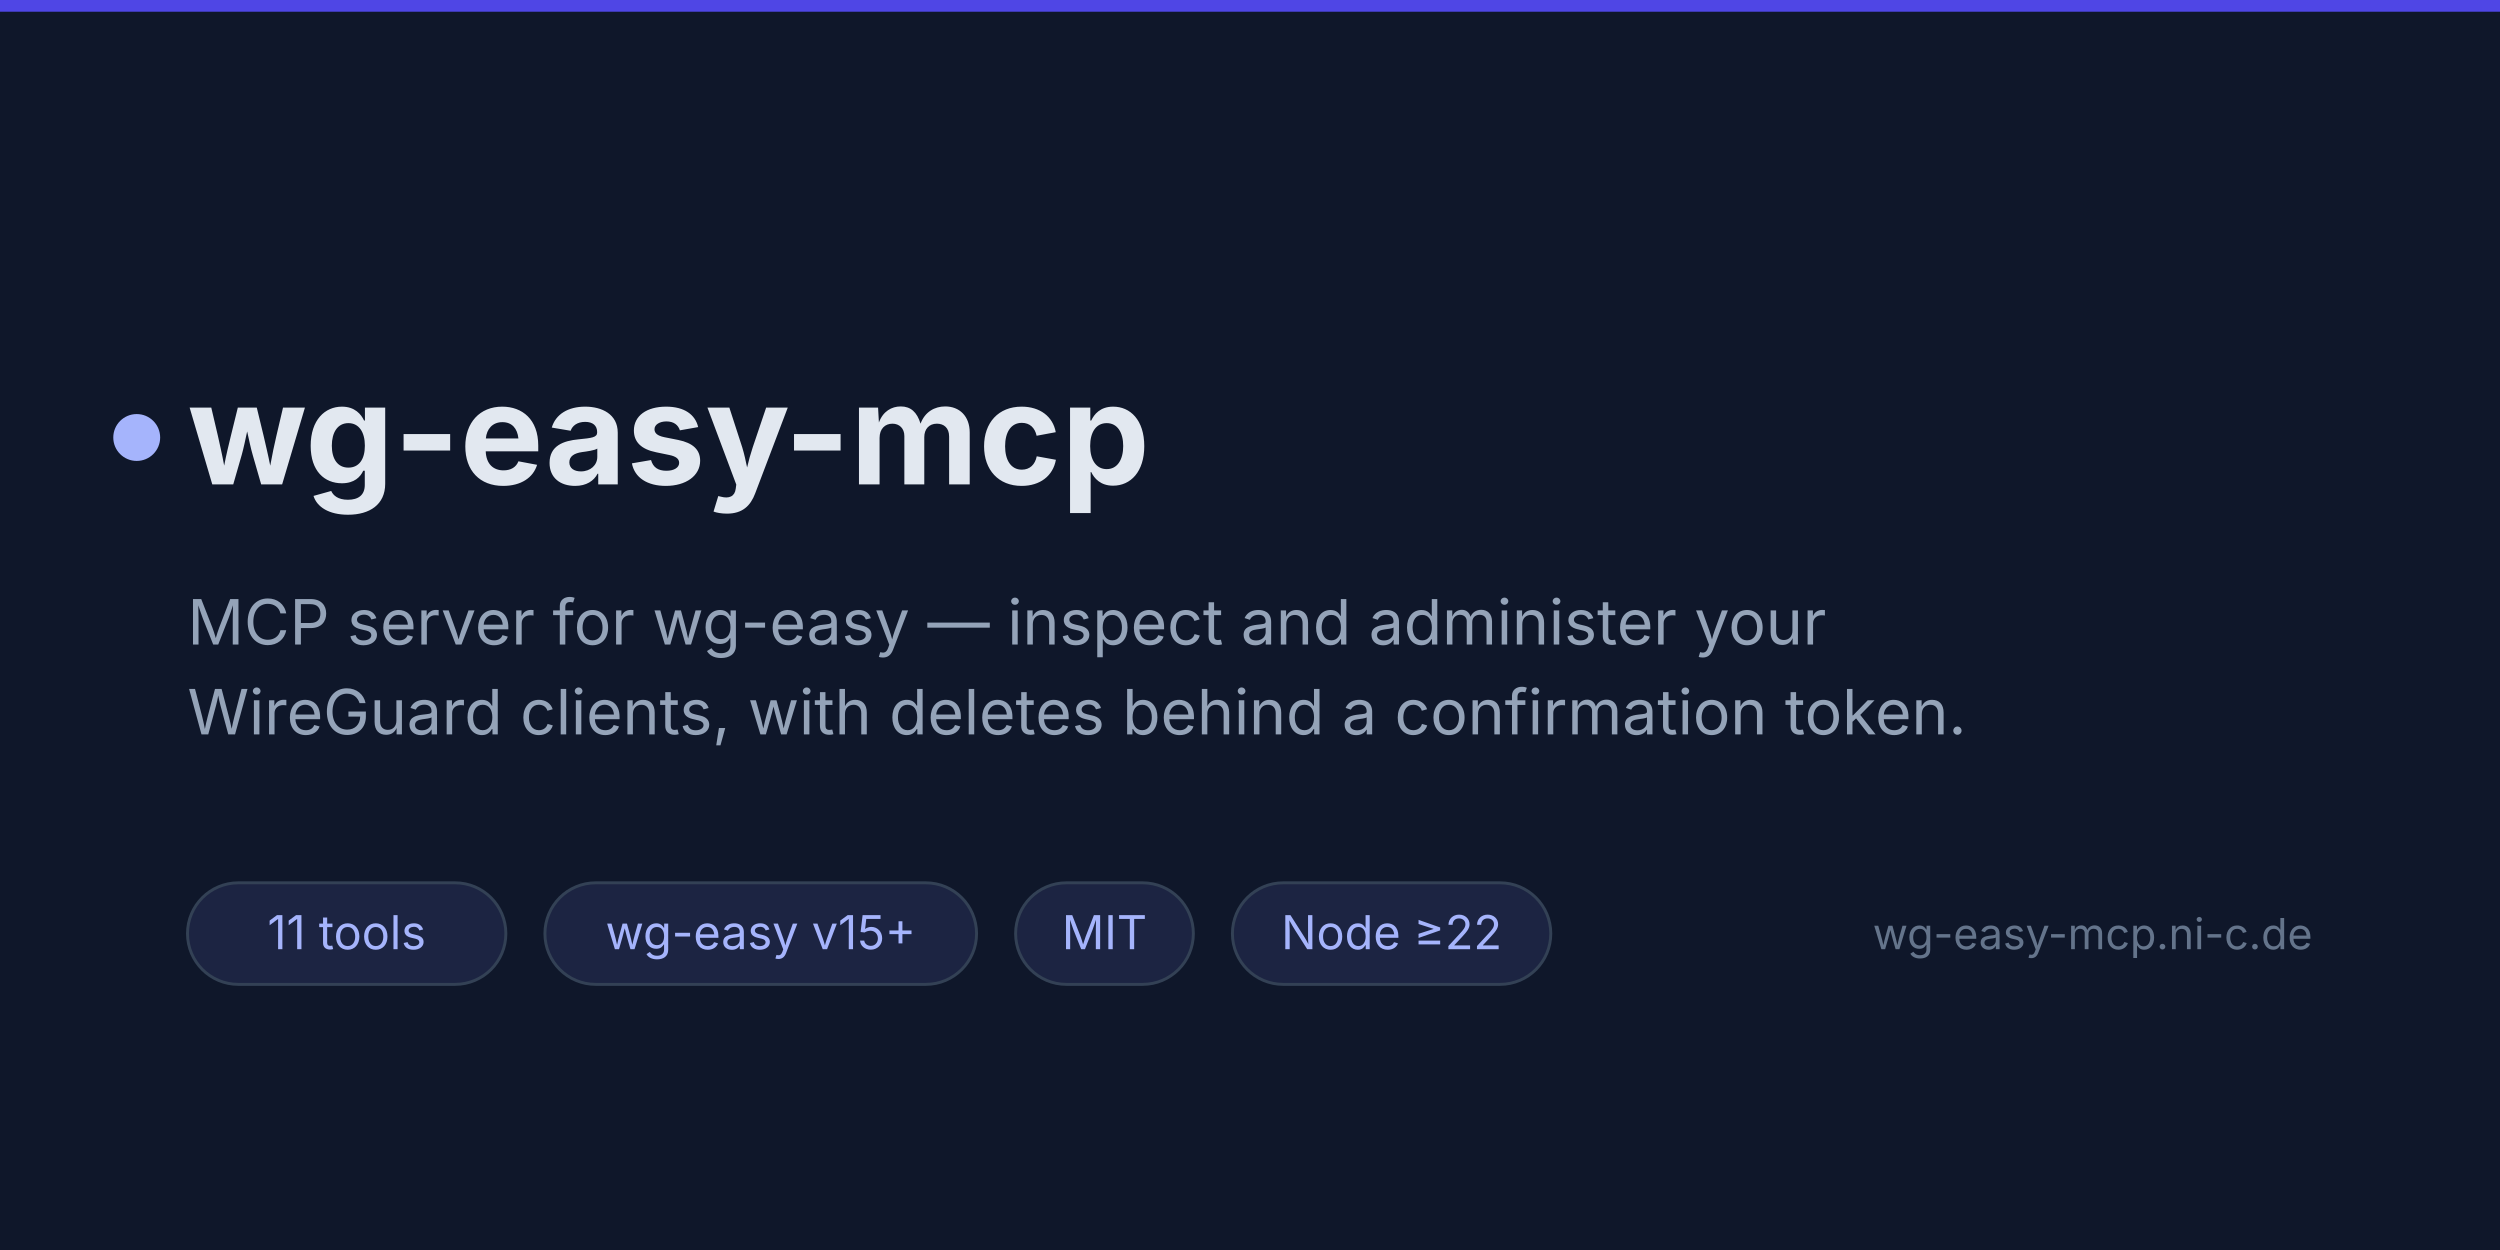
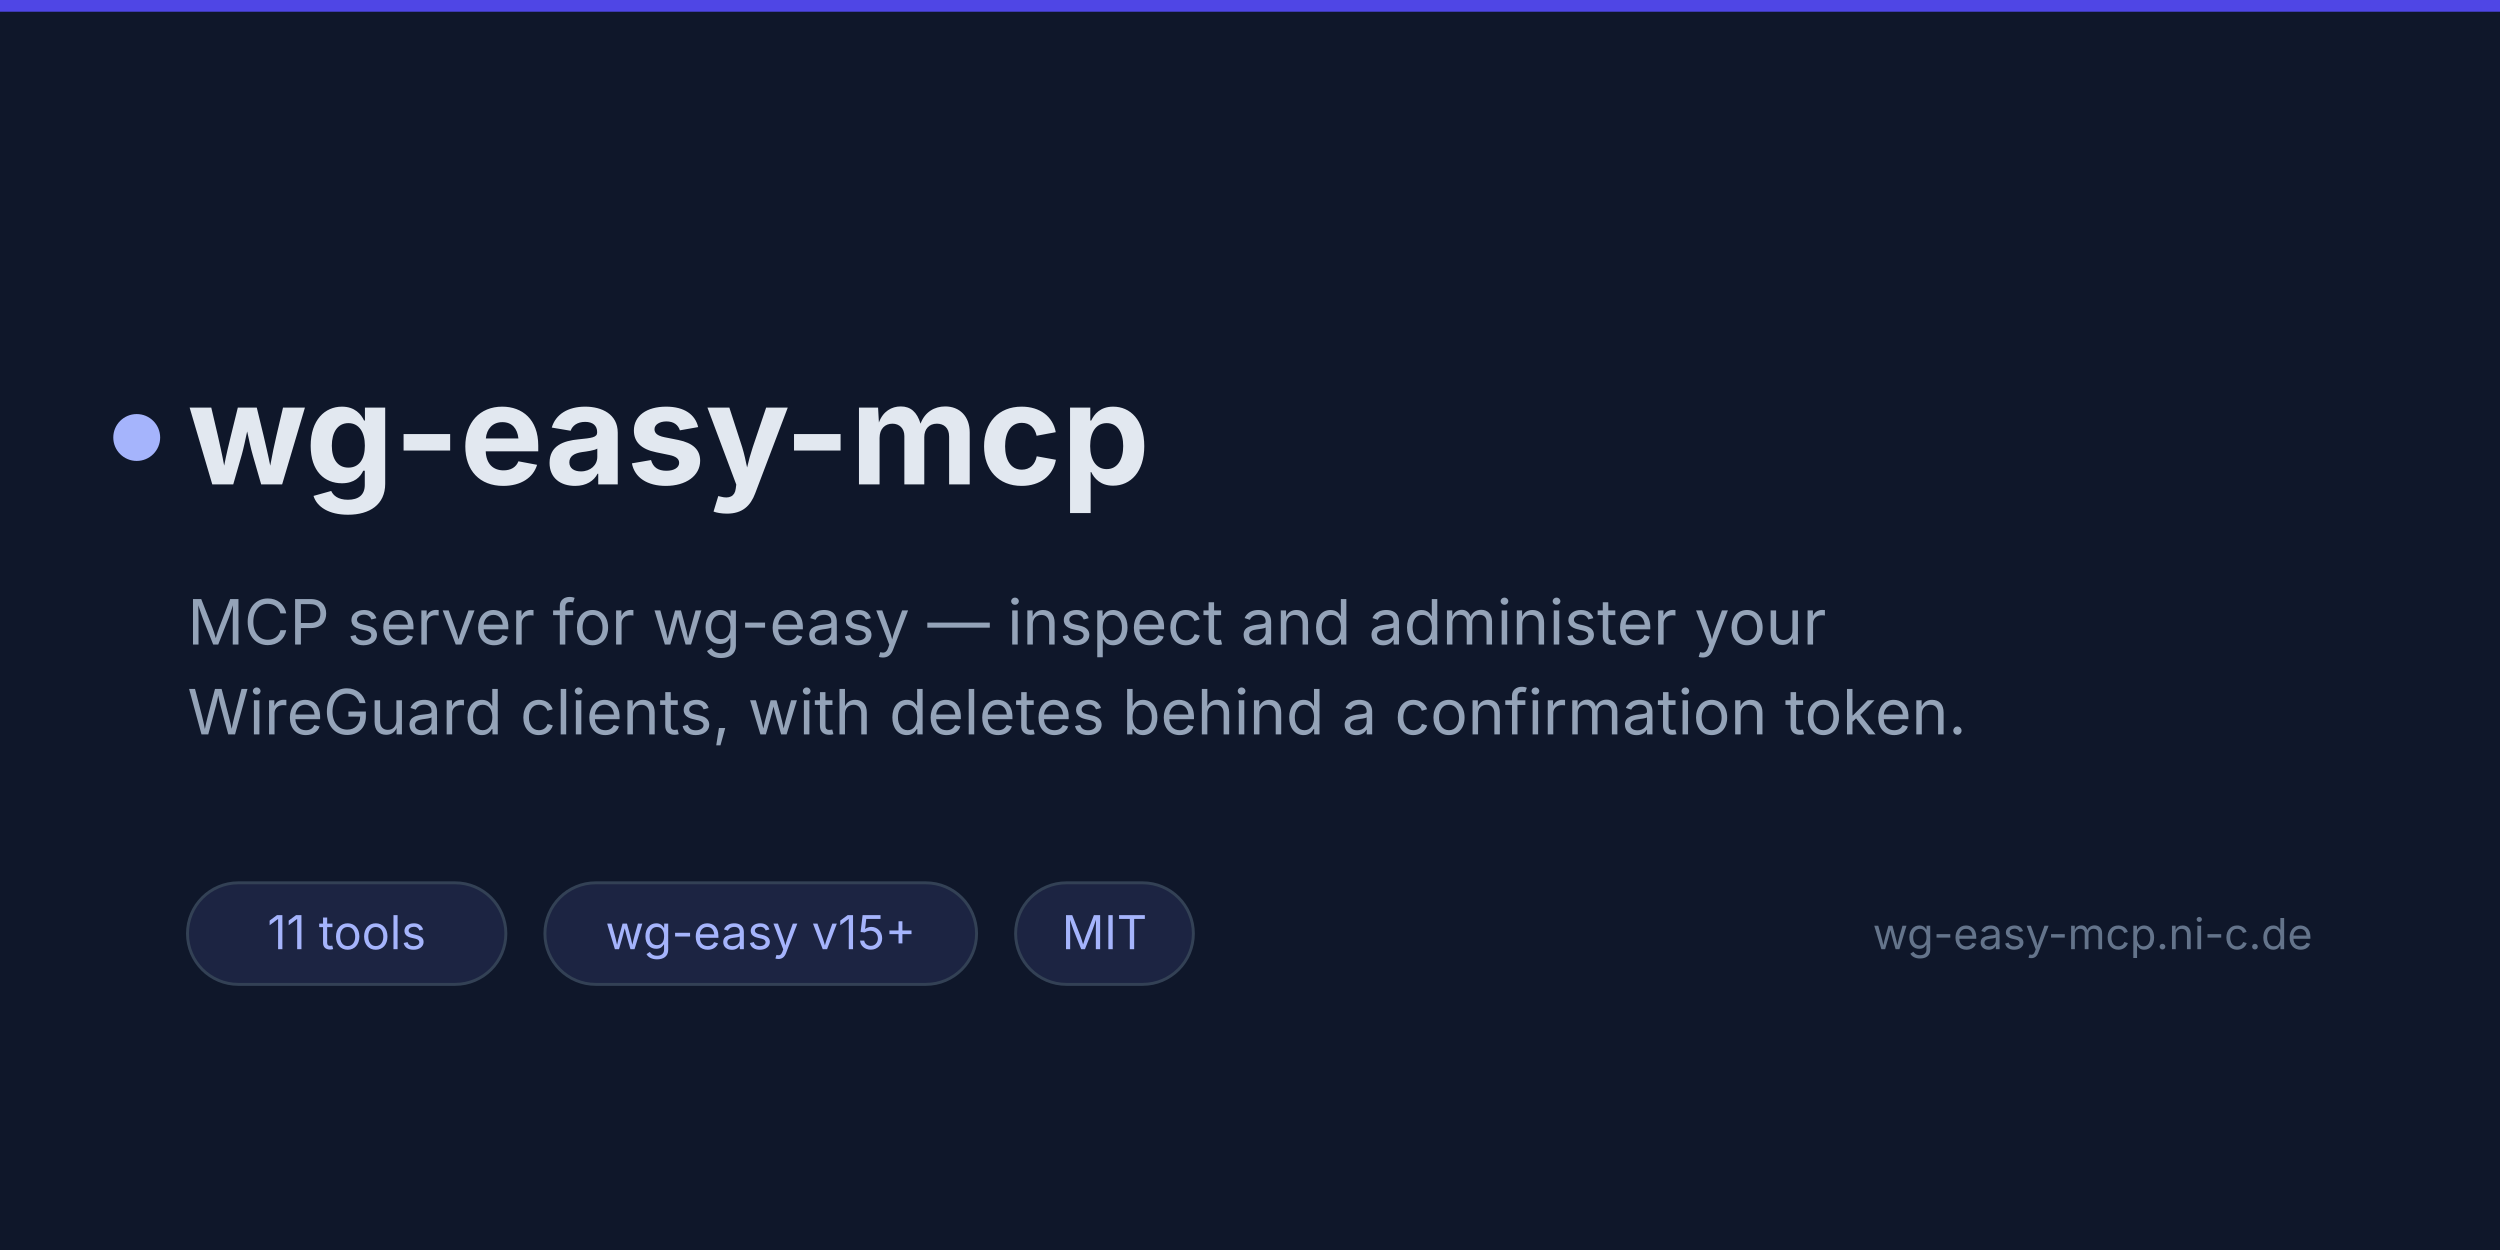
<svg xmlns="http://www.w3.org/2000/svg" viewBox="0 0 1280 640" width="1280" height="640">
  <style>
    text { font-family: Inter, "Fira Sans", "DejaVu Sans", sans-serif; }
    .title { font-size: 72px; font-weight: 700; fill: #e2e8f0; }
    .tagline { font-size: 32px; fill: #94a3b8; }
    .pill { fill: rgba(129, 140, 248, 0.12); stroke: #334155; stroke-width: 1.5; }
    .pill-label { font-size: 24px; fill: #a5b4fc; }
    .site { font-size: 22px; fill: #64748b; }
  </style>
  <rect x="0" y="0" width="1280" height="640" fill="#0f172a" />
  <rect x="0" y="0" width="1280" height="6" fill="#4f46e5" />
  <circle cx="70" cy="224" r="12" fill="#a5b4fc" />
  <text class="title" x="96" y="248">wg-easy-mcp</text>
  <text class="tagline" x="96" y="330">MCP server for wg-easy — inspect and administer your</text>
  <text class="tagline" x="96" y="376">WireGuard clients, with deletes behind a confirmation token.</text>
  <rect class="pill" x="96" y="452" width="163" height="52" rx="26" />
  <text class="pill-label" x="177.5" y="486" text-anchor="middle">11 tools</text>
  <rect class="pill" x="279" y="452" width="221" height="52" rx="26" />
  <text class="pill-label" x="389.5" y="486" text-anchor="middle">wg-easy v15+</text>
  <rect class="pill" x="520" y="452" width="91" height="52" rx="26" />
  <text class="pill-label" x="565.5" y="486" text-anchor="middle">MIT</text>
-   <rect class="pill" x="631" y="452" width="163" height="52" rx="26" />
-   <text class="pill-label" x="712.5" y="486" text-anchor="middle">Node ≥22</text>
  <text class="site" x="1184" y="486" text-anchor="end">wg-easy-mcp.ni-c.de</text>
</svg>
